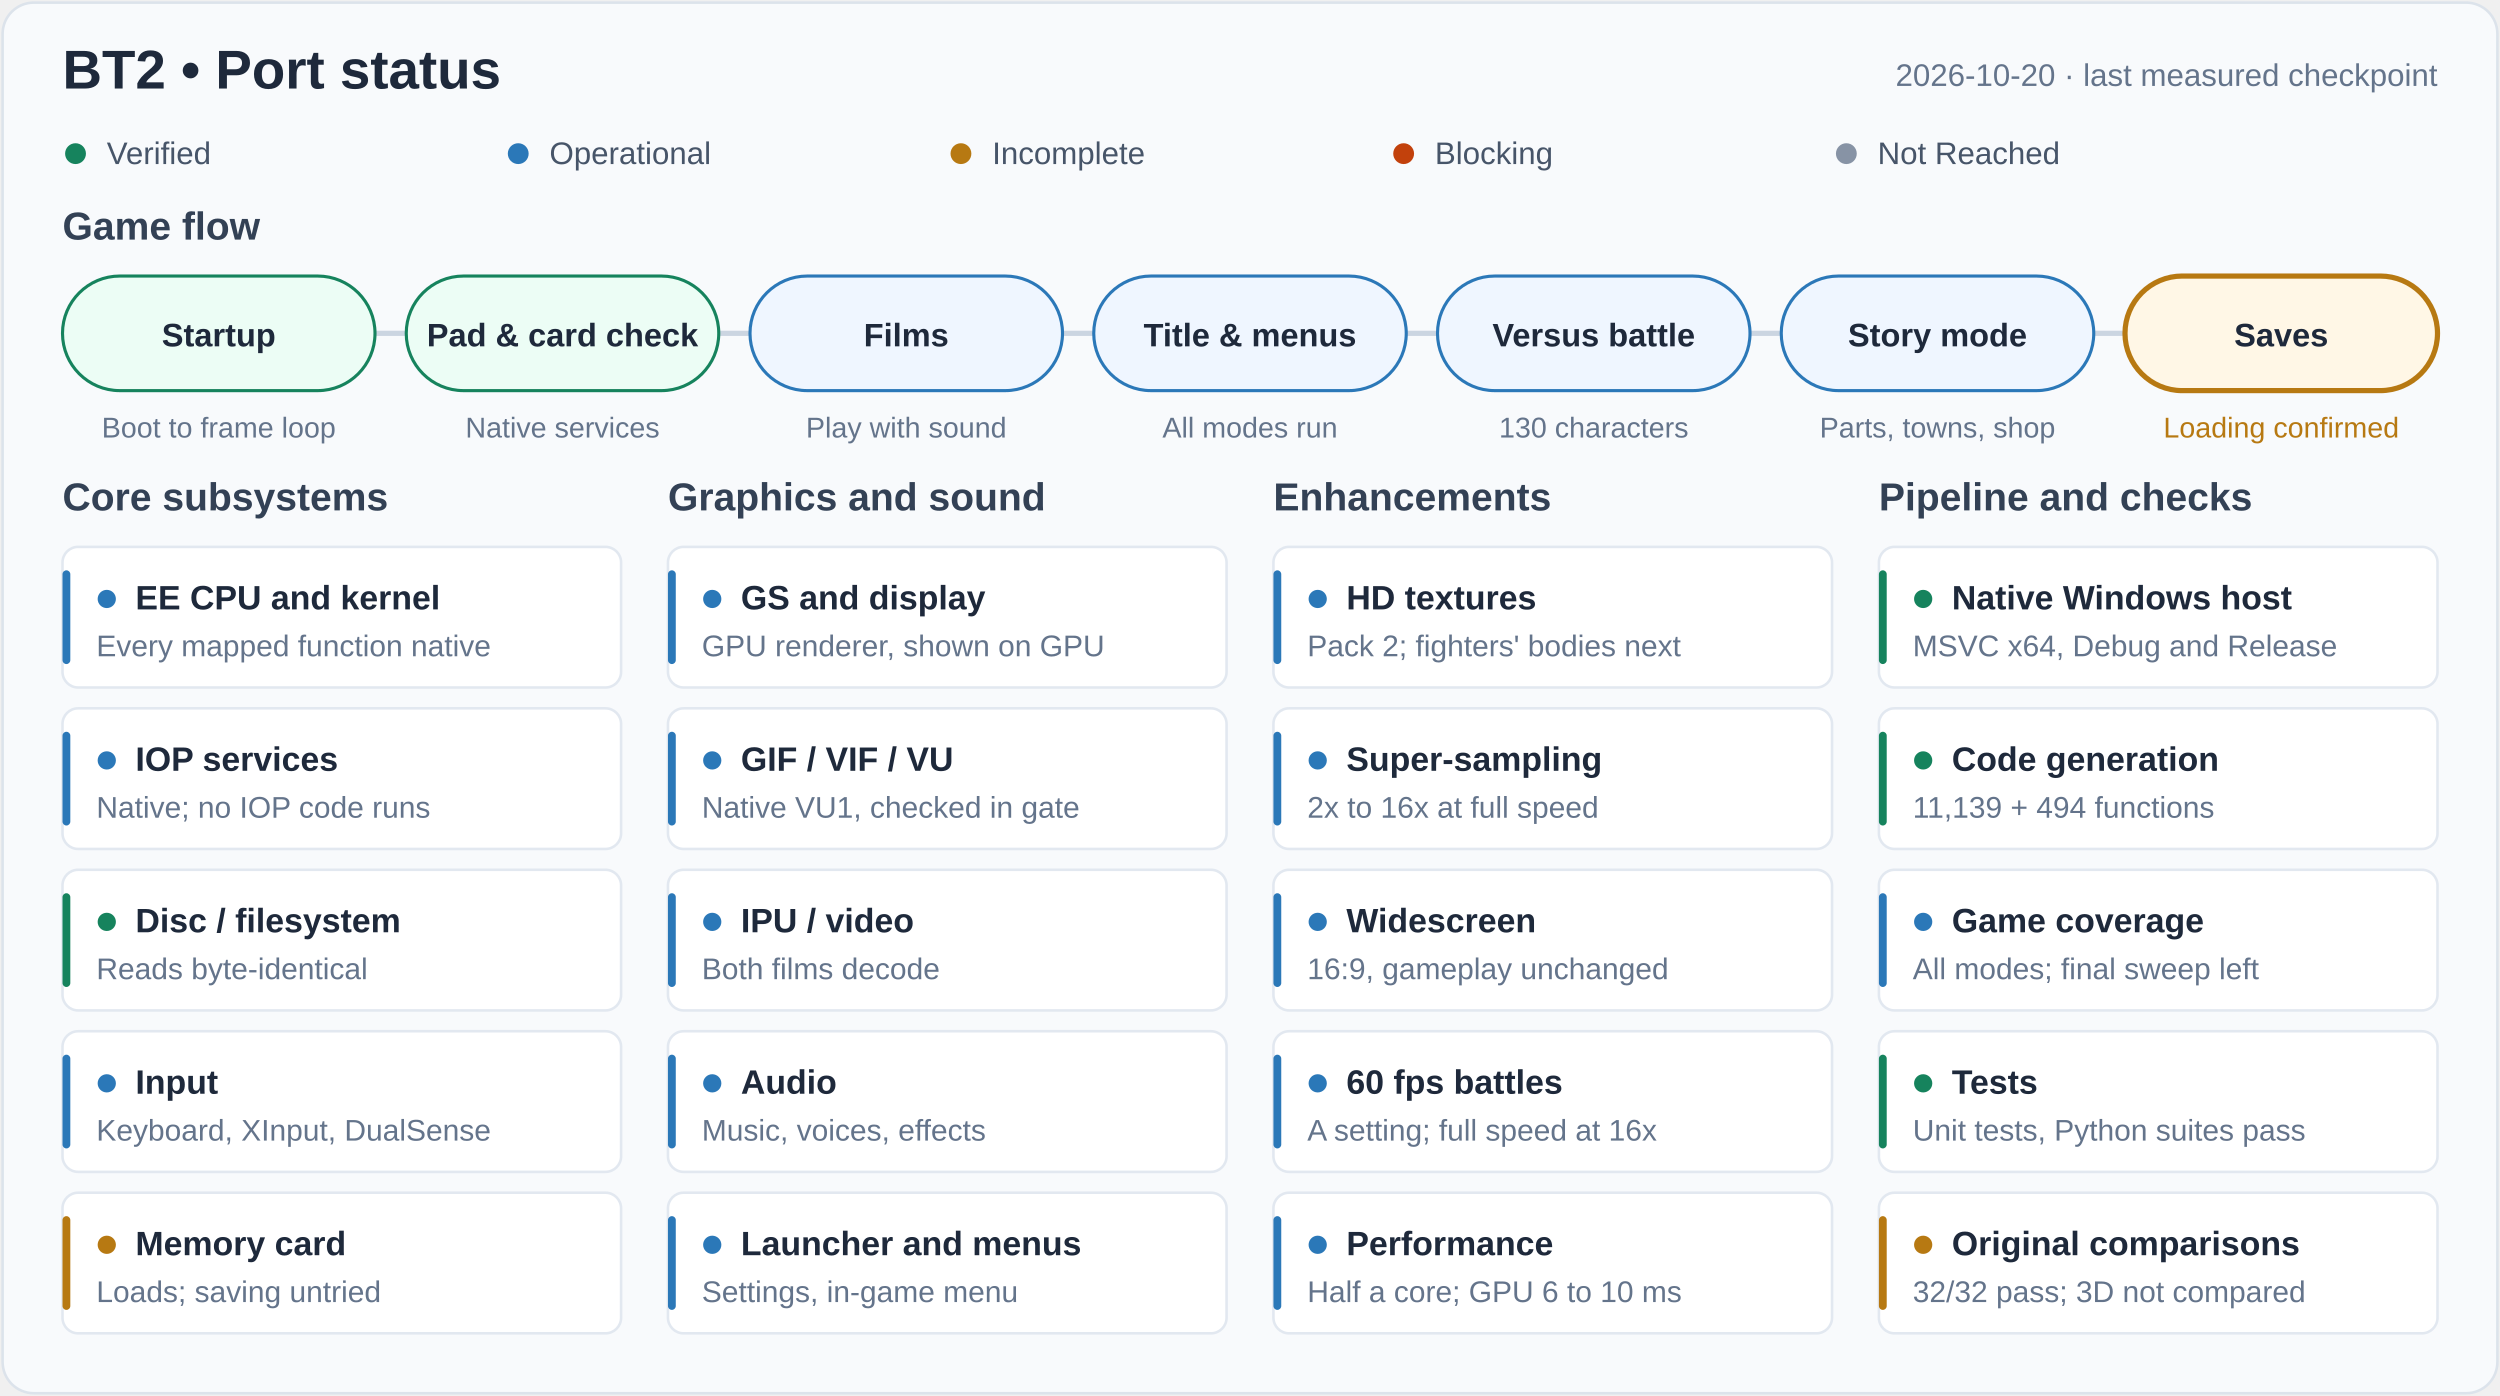
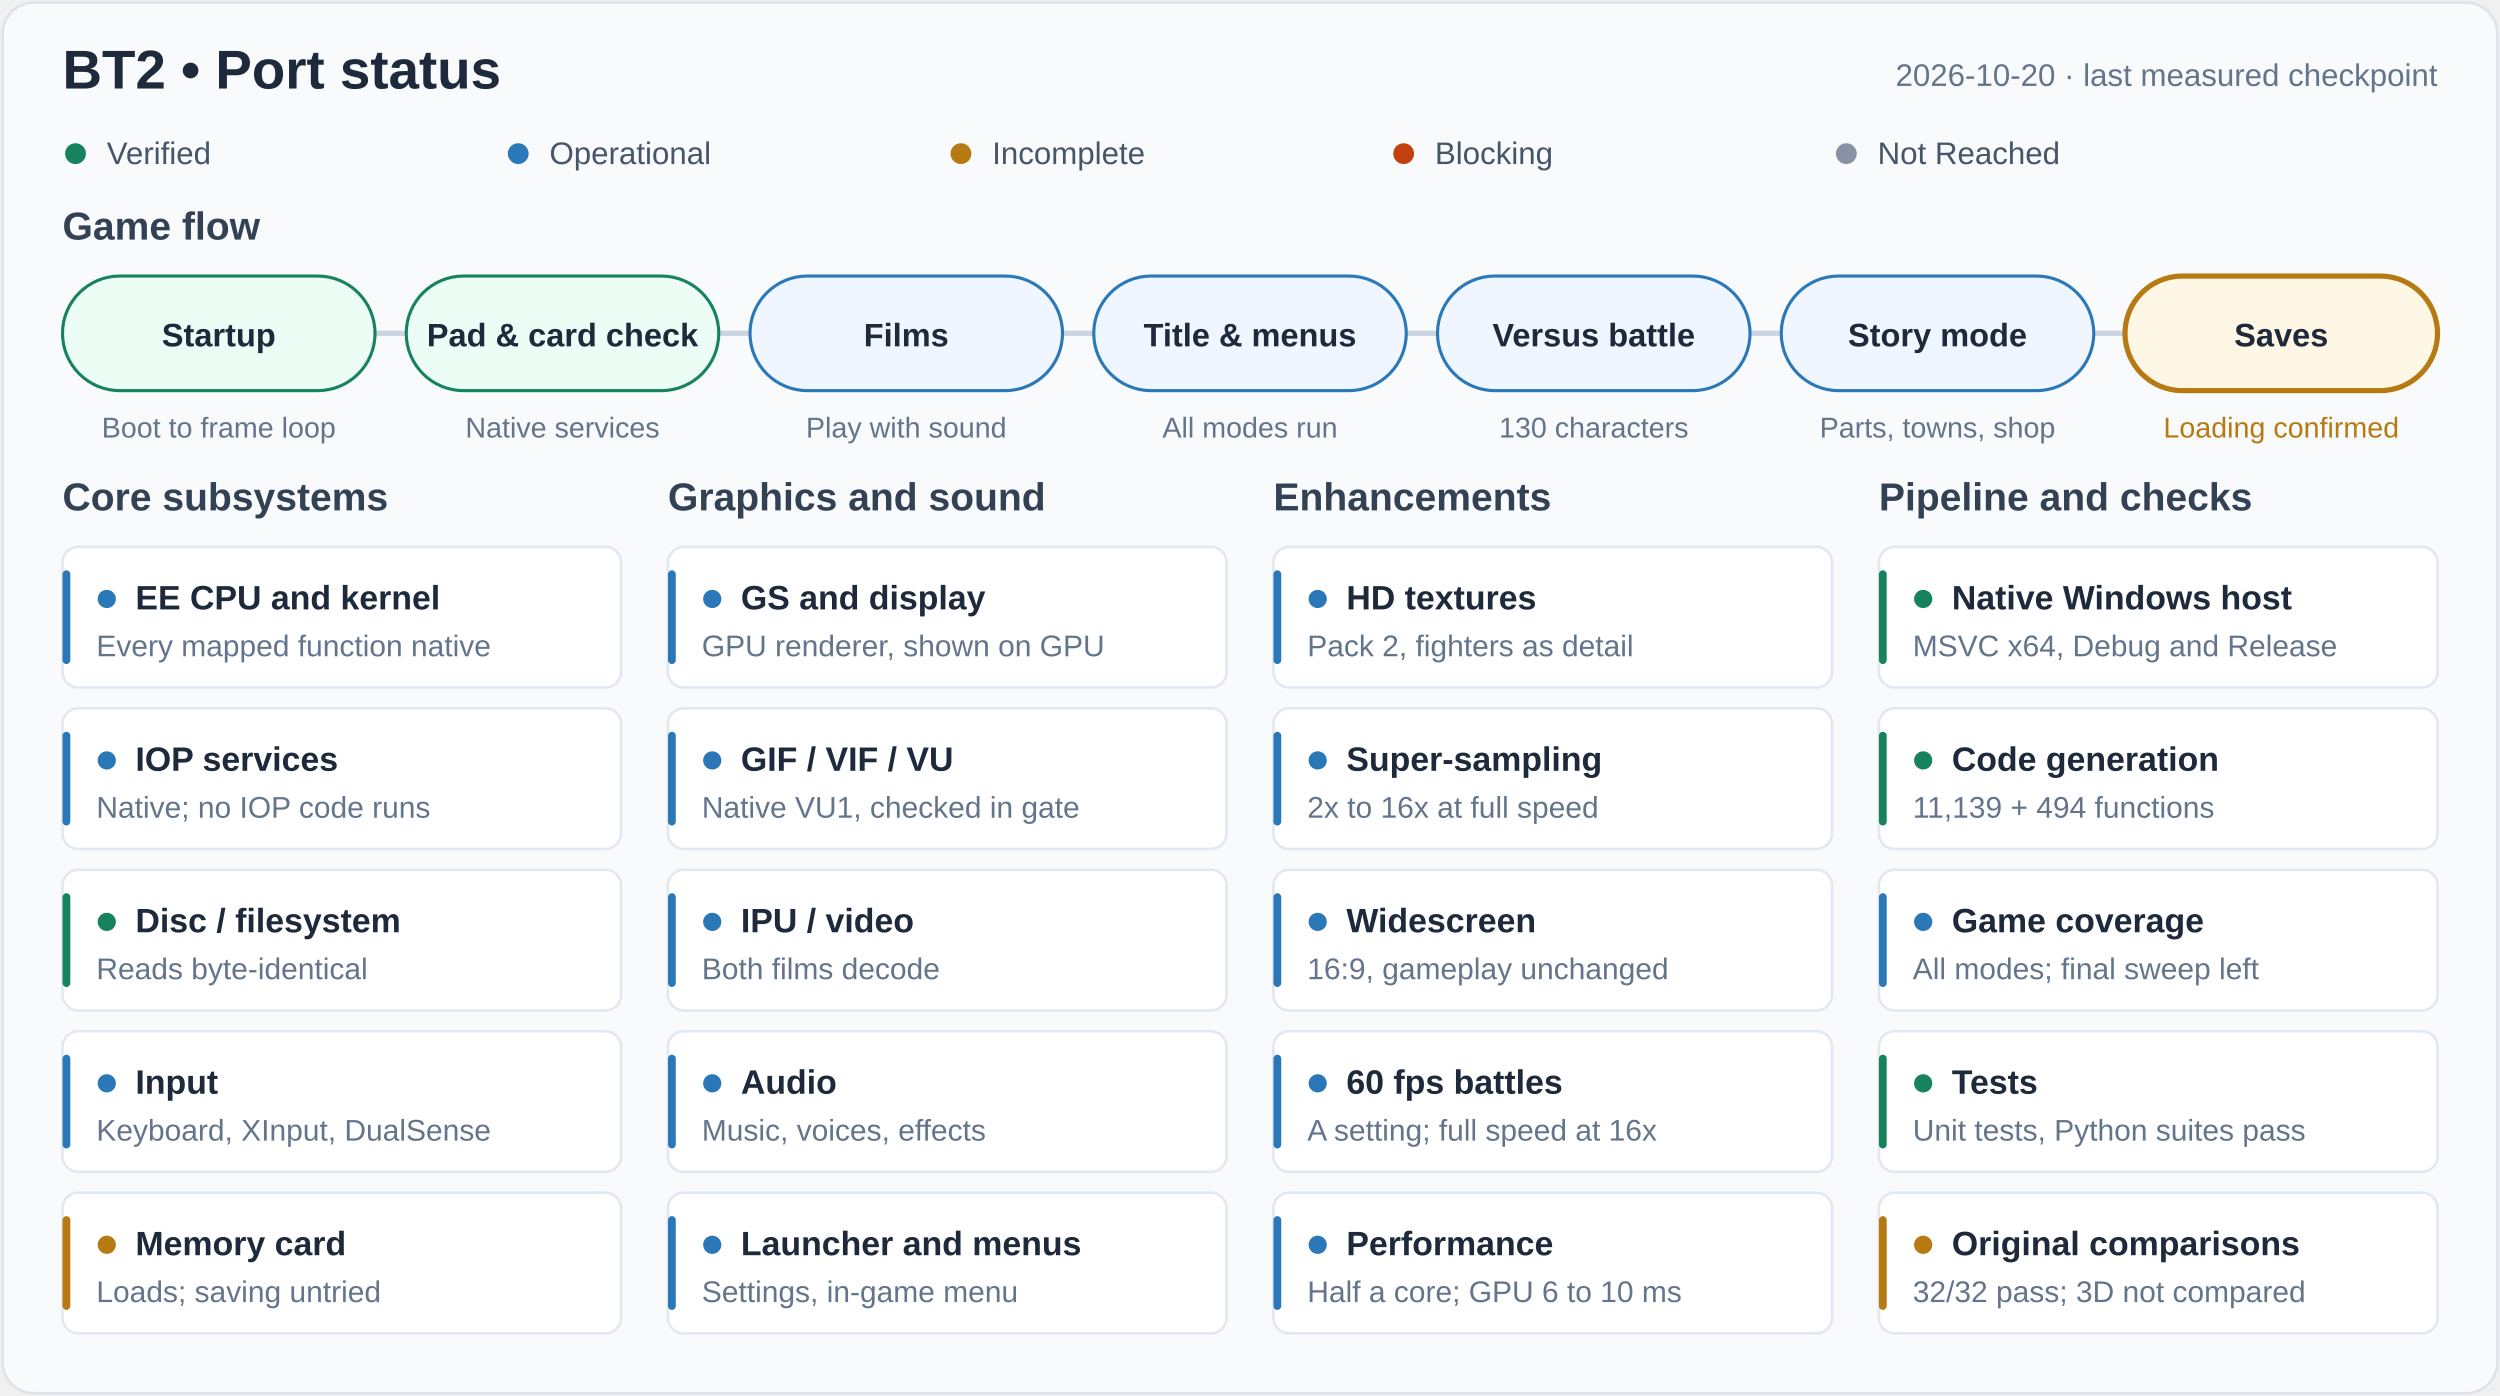
<svg xmlns="http://www.w3.org/2000/svg" width="960" height="536" viewBox="0 0 960 536" role="img" aria-labelledby="title desc">
  <rect x="1" y="1" width="958" height="534" rx="12" fill="#f8fafc" stroke="#dce3eb" />
  <g font-family="Segoe UI,Arial,sans-serif">
    <text x="24" y="34" font-size="21" font-weight="600" fill="#1e293b">BT2 • Port status</text>
    <text x="936" y="33" text-anchor="end" font-size="12" fill="#64748b">2026-10-20 · last measured checkpoint</text>
    <circle cx="29" cy="59" r="4" fill="#16835d" />
    <text x="41" y="63" font-size="12" fill="#475569">Verified</text>
    <circle cx="199" cy="59" r="4" fill="#2b78b8" />
    <text x="211" y="63" font-size="12" fill="#475569">Operational</text>
    <circle cx="369" cy="59" r="4" fill="#b77912" />
    <text x="381" y="63" font-size="12" fill="#475569">Incomplete</text>
    <circle cx="539" cy="59" r="4" fill="#c2410c" />
    <text x="551" y="63" font-size="12" fill="#475569">Blocking</text>
    <circle cx="709" cy="59" r="4" fill="#8793a5" />
    <text x="721" y="63" font-size="12" fill="#475569">Not Reached</text>
    <text x="24" y="92" font-size="15" font-weight="600" fill="#334155">Game flow</text>
    <line x1="84.0" y1="128" x2="876.0" y2="128" stroke="#cbd5e1" stroke-width="2" />
    <g>
      <rect x="24.0" y="106" width="120.0" height="44" rx="22" fill="#ecfdf5" stroke="#16835d" stroke-width="1.2" />
      <text x="84.0" y="133" text-anchor="middle" font-size="12.5" font-weight="600" fill="#1e293b">Startup</text>
      <text x="84.0" y="168" text-anchor="middle" font-size="11" fill="#64748b">Boot to frame loop</text>
    </g>
    <g>
      <rect x="156.0" y="106" width="120.0" height="44" rx="22" fill="#ecfdf5" stroke="#16835d" stroke-width="1.2" />
      <text x="216.0" y="133" text-anchor="middle" font-size="12.5" font-weight="600" fill="#1e293b">Pad &amp; card check</text>
      <text x="216.0" y="168" text-anchor="middle" font-size="11" fill="#64748b">Native services</text>
    </g>
    <g>
      <rect x="288.0" y="106" width="120.0" height="44" rx="22" fill="#eff6ff" stroke="#2b78b8" stroke-width="1.2" />
      <text x="348.0" y="133" text-anchor="middle" font-size="12.5" font-weight="600" fill="#1e293b">Films</text>
      <text x="348.0" y="168" text-anchor="middle" font-size="11" fill="#64748b">Play with sound</text>
    </g>
    <g>
      <rect x="420.0" y="106" width="120.0" height="44" rx="22" fill="#eff6ff" stroke="#2b78b8" stroke-width="1.2" />
      <text x="480.0" y="133" text-anchor="middle" font-size="12.5" font-weight="600" fill="#1e293b">Title &amp; menus</text>
      <text x="480.0" y="168" text-anchor="middle" font-size="11" fill="#64748b">All modes run</text>
    </g>
    <g>
      <rect x="552.0" y="106" width="120.0" height="44" rx="22" fill="#eff6ff" stroke="#2b78b8" stroke-width="1.2" />
      <text x="612.0" y="133" text-anchor="middle" font-size="12.5" font-weight="600" fill="#1e293b">Versus battle</text>
      <text x="612.0" y="168" text-anchor="middle" font-size="11" fill="#64748b">130 characters</text>
    </g>
    <g>
      <rect x="684.0" y="106" width="120.0" height="44" rx="22" fill="#eff6ff" stroke="#2b78b8" stroke-width="1.2" />
      <text x="744.0" y="133" text-anchor="middle" font-size="12.5" font-weight="600" fill="#1e293b">Story mode</text>
      <text x="744.0" y="168" text-anchor="middle" font-size="11" fill="#64748b">Parts, towns, shop</text>
    </g>
    <g>
      <rect x="816.0" y="106" width="120.0" height="44" rx="22" fill="#fff7e6" stroke="#b77912" stroke-width="2" />
      <text x="876.0" y="133" text-anchor="middle" font-size="12.5" font-weight="600" fill="#1e293b">Saves</text>
      <text x="876.0" y="168" text-anchor="middle" font-size="11" fill="#b77912">Loading confirmed</text>
    </g>
    <text x="24.0" y="196" font-size="15" font-weight="600" fill="#334155">Core subsystems</text>
    <g>
      <rect x="24.0" y="210" width="214.5" height="54" rx="6" fill="#fff" stroke="#e2e8f0" />
      <rect x="24.0" y="219" width="3" height="36" rx="1.5" fill="#2b78b8" />
      <circle cx="41.0" cy="230" r="3.5" fill="#2b78b8" />
      <text x="52.0" y="234" font-size="13" font-weight="600" fill="#1e293b">EE CPU and kernel</text>
      <text x="37.0" y="252" font-size="11.5" fill="#64748b">Every mapped function native</text>
    </g>
    <g>
      <rect x="24.0" y="272" width="214.5" height="54" rx="6" fill="#fff" stroke="#e2e8f0" />
      <rect x="24.0" y="281" width="3" height="36" rx="1.5" fill="#2b78b8" />
      <circle cx="41.0" cy="292" r="3.5" fill="#2b78b8" />
      <text x="52.0" y="296" font-size="13" font-weight="600" fill="#1e293b">IOP services</text>
      <text x="37.0" y="314" font-size="11.5" fill="#64748b">Native; no IOP code runs</text>
    </g>
    <g>
      <rect x="24.0" y="334" width="214.5" height="54" rx="6" fill="#fff" stroke="#e2e8f0" />
      <rect x="24.0" y="343" width="3" height="36" rx="1.5" fill="#16835d" />
      <circle cx="41.0" cy="354" r="3.5" fill="#16835d" />
      <text x="52.0" y="358" font-size="13" font-weight="600" fill="#1e293b">Disc / filesystem</text>
      <text x="37.0" y="376" font-size="11.5" fill="#64748b">Reads byte-identical</text>
    </g>
    <g>
      <rect x="24.0" y="396" width="214.5" height="54" rx="6" fill="#fff" stroke="#e2e8f0" />
      <rect x="24.0" y="405" width="3" height="36" rx="1.5" fill="#2b78b8" />
      <circle cx="41.0" cy="416" r="3.5" fill="#2b78b8" />
      <text x="52.0" y="420" font-size="13" font-weight="600" fill="#1e293b">Input</text>
      <text x="37.0" y="438" font-size="11.5" fill="#64748b">Keyboard, XInput, DualSense</text>
    </g>
    <g>
      <rect x="24.0" y="458" width="214.5" height="54" rx="6" fill="#fff" stroke="#e2e8f0" />
      <rect x="24.0" y="467" width="3" height="36" rx="1.5" fill="#b77912" />
      <circle cx="41.0" cy="478" r="3.5" fill="#b77912" />
      <text x="52.0" y="482" font-size="13" font-weight="600" fill="#1e293b">Memory card</text>
      <text x="37.0" y="500" font-size="11.5" fill="#64748b">Loads; saving untried</text>
    </g>
    <text x="256.5" y="196" font-size="15" font-weight="600" fill="#334155">Graphics and sound</text>
    <g>
      <rect x="256.5" y="210" width="214.5" height="54" rx="6" fill="#fff" stroke="#e2e8f0" />
      <rect x="256.5" y="219" width="3" height="36" rx="1.5" fill="#2b78b8" />
      <circle cx="273.5" cy="230" r="3.5" fill="#2b78b8" />
      <text x="284.5" y="234" font-size="13" font-weight="600" fill="#1e293b">GS and display</text>
      <text x="269.5" y="252" font-size="11.5" fill="#64748b">GPU renderer, shown on GPU</text>
    </g>
    <g>
      <rect x="256.5" y="272" width="214.5" height="54" rx="6" fill="#fff" stroke="#e2e8f0" />
      <rect x="256.5" y="281" width="3" height="36" rx="1.5" fill="#2b78b8" />
      <circle cx="273.5" cy="292" r="3.5" fill="#2b78b8" />
      <text x="284.5" y="296" font-size="13" font-weight="600" fill="#1e293b">GIF / VIF / VU</text>
      <text x="269.5" y="314" font-size="11.5" fill="#64748b">Native VU1, checked in gate</text>
    </g>
    <g>
      <rect x="256.5" y="334" width="214.5" height="54" rx="6" fill="#fff" stroke="#e2e8f0" />
      <rect x="256.5" y="343" width="3" height="36" rx="1.5" fill="#2b78b8" />
      <circle cx="273.5" cy="354" r="3.5" fill="#2b78b8" />
      <text x="284.5" y="358" font-size="13" font-weight="600" fill="#1e293b">IPU / video</text>
      <text x="269.5" y="376" font-size="11.5" fill="#64748b">Both films decode</text>
    </g>
    <g>
      <rect x="256.5" y="396" width="214.5" height="54" rx="6" fill="#fff" stroke="#e2e8f0" />
      <rect x="256.5" y="405" width="3" height="36" rx="1.5" fill="#2b78b8" />
      <circle cx="273.5" cy="416" r="3.5" fill="#2b78b8" />
      <text x="284.5" y="420" font-size="13" font-weight="600" fill="#1e293b">Audio</text>
      <text x="269.5" y="438" font-size="11.5" fill="#64748b">Music, voices, effects</text>
    </g>
    <g>
      <rect x="256.5" y="458" width="214.5" height="54" rx="6" fill="#fff" stroke="#e2e8f0" />
      <rect x="256.5" y="467" width="3" height="36" rx="1.5" fill="#2b78b8" />
      <circle cx="273.5" cy="478" r="3.5" fill="#2b78b8" />
      <text x="284.5" y="482" font-size="13" font-weight="600" fill="#1e293b">Launcher and menus</text>
      <text x="269.5" y="500" font-size="11.5" fill="#64748b">Settings, in-game menu</text>
    </g>
    <text x="489.0" y="196" font-size="15" font-weight="600" fill="#334155">Enhancements</text>
    <g>
      <rect x="489.0" y="210" width="214.5" height="54" rx="6" fill="#fff" stroke="#e2e8f0" />
      <rect x="489.0" y="219" width="3" height="36" rx="1.5" fill="#2b78b8" />
      <circle cx="506.0" cy="230" r="3.5" fill="#2b78b8" />
      <text x="517.0" y="234" font-size="13" font-weight="600" fill="#1e293b">HD textures</text>
-       <text x="502.0" y="252" font-size="11.5" fill="#64748b">Pack 2; fighters' bodies next</text>
+       <text x="502.0" y="252" font-size="11.5" fill="#64748b">Pack 2, fighters as detail</text>
    </g>
    <g>
      <rect x="489.0" y="272" width="214.5" height="54" rx="6" fill="#fff" stroke="#e2e8f0" />
      <rect x="489.0" y="281" width="3" height="36" rx="1.5" fill="#2b78b8" />
      <circle cx="506.0" cy="292" r="3.5" fill="#2b78b8" />
      <text x="517.0" y="296" font-size="13" font-weight="600" fill="#1e293b">Super-sampling</text>
      <text x="502.0" y="314" font-size="11.5" fill="#64748b">2x to 16x at full speed</text>
    </g>
    <g>
      <rect x="489.0" y="334" width="214.5" height="54" rx="6" fill="#fff" stroke="#e2e8f0" />
      <rect x="489.0" y="343" width="3" height="36" rx="1.5" fill="#2b78b8" />
      <circle cx="506.0" cy="354" r="3.5" fill="#2b78b8" />
      <text x="517.0" y="358" font-size="13" font-weight="600" fill="#1e293b">Widescreen</text>
      <text x="502.0" y="376" font-size="11.5" fill="#64748b">16:9, gameplay unchanged</text>
    </g>
    <g>
      <rect x="489.0" y="396" width="214.5" height="54" rx="6" fill="#fff" stroke="#e2e8f0" />
      <rect x="489.0" y="405" width="3" height="36" rx="1.5" fill="#2b78b8" />
      <circle cx="506.0" cy="416" r="3.5" fill="#2b78b8" />
      <text x="517.0" y="420" font-size="13" font-weight="600" fill="#1e293b">60 fps battles</text>
      <text x="502.0" y="438" font-size="11.5" fill="#64748b">A setting; full speed at 16x</text>
    </g>
    <g>
      <rect x="489.0" y="458" width="214.5" height="54" rx="6" fill="#fff" stroke="#e2e8f0" />
      <rect x="489.0" y="467" width="3" height="36" rx="1.5" fill="#2b78b8" />
      <circle cx="506.0" cy="478" r="3.5" fill="#2b78b8" />
      <text x="517.0" y="482" font-size="13" font-weight="600" fill="#1e293b">Performance</text>
      <text x="502.0" y="500" font-size="11.5" fill="#64748b">Half a core; GPU 6 to 10 ms</text>
    </g>
    <text x="721.5" y="196" font-size="15" font-weight="600" fill="#334155">Pipeline and checks</text>
    <g>
      <rect x="721.5" y="210" width="214.5" height="54" rx="6" fill="#fff" stroke="#e2e8f0" />
      <rect x="721.5" y="219" width="3" height="36" rx="1.5" fill="#16835d" />
      <circle cx="738.5" cy="230" r="3.5" fill="#16835d" />
      <text x="749.5" y="234" font-size="13" font-weight="600" fill="#1e293b">Native Windows host</text>
      <text x="734.5" y="252" font-size="11.5" fill="#64748b">MSVC x64, Debug and Release</text>
    </g>
    <g>
      <rect x="721.5" y="272" width="214.5" height="54" rx="6" fill="#fff" stroke="#e2e8f0" />
      <rect x="721.5" y="281" width="3" height="36" rx="1.5" fill="#16835d" />
      <circle cx="738.5" cy="292" r="3.5" fill="#16835d" />
      <text x="749.5" y="296" font-size="13" font-weight="600" fill="#1e293b">Code generation</text>
      <text x="734.5" y="314" font-size="11.5" fill="#64748b">11,139 + 494 functions</text>
    </g>
    <g>
      <rect x="721.5" y="334" width="214.5" height="54" rx="6" fill="#fff" stroke="#e2e8f0" />
      <rect x="721.5" y="343" width="3" height="36" rx="1.5" fill="#2b78b8" />
      <circle cx="738.5" cy="354" r="3.5" fill="#2b78b8" />
      <text x="749.5" y="358" font-size="13" font-weight="600" fill="#1e293b">Game coverage</text>
      <text x="734.5" y="376" font-size="11.5" fill="#64748b">All modes; final sweep left</text>
    </g>
    <g>
      <rect x="721.5" y="396" width="214.5" height="54" rx="6" fill="#fff" stroke="#e2e8f0" />
      <rect x="721.5" y="405" width="3" height="36" rx="1.5" fill="#16835d" />
      <circle cx="738.5" cy="416" r="3.5" fill="#16835d" />
      <text x="749.5" y="420" font-size="13" font-weight="600" fill="#1e293b">Tests</text>
      <text x="734.5" y="438" font-size="11.5" fill="#64748b">Unit tests, Python suites pass</text>
    </g>
    <g>
      <rect x="721.5" y="458" width="214.5" height="54" rx="6" fill="#fff" stroke="#e2e8f0" />
      <rect x="721.5" y="467" width="3" height="36" rx="1.5" fill="#b77912" />
      <circle cx="738.5" cy="478" r="3.5" fill="#b77912" />
      <text x="749.5" y="482" font-size="13" font-weight="600" fill="#1e293b">Original comparisons</text>
      <text x="734.5" y="500" font-size="11.5" fill="#64748b">32/32 pass; 3D not compared</text>
    </g>
  </g>
</svg>
